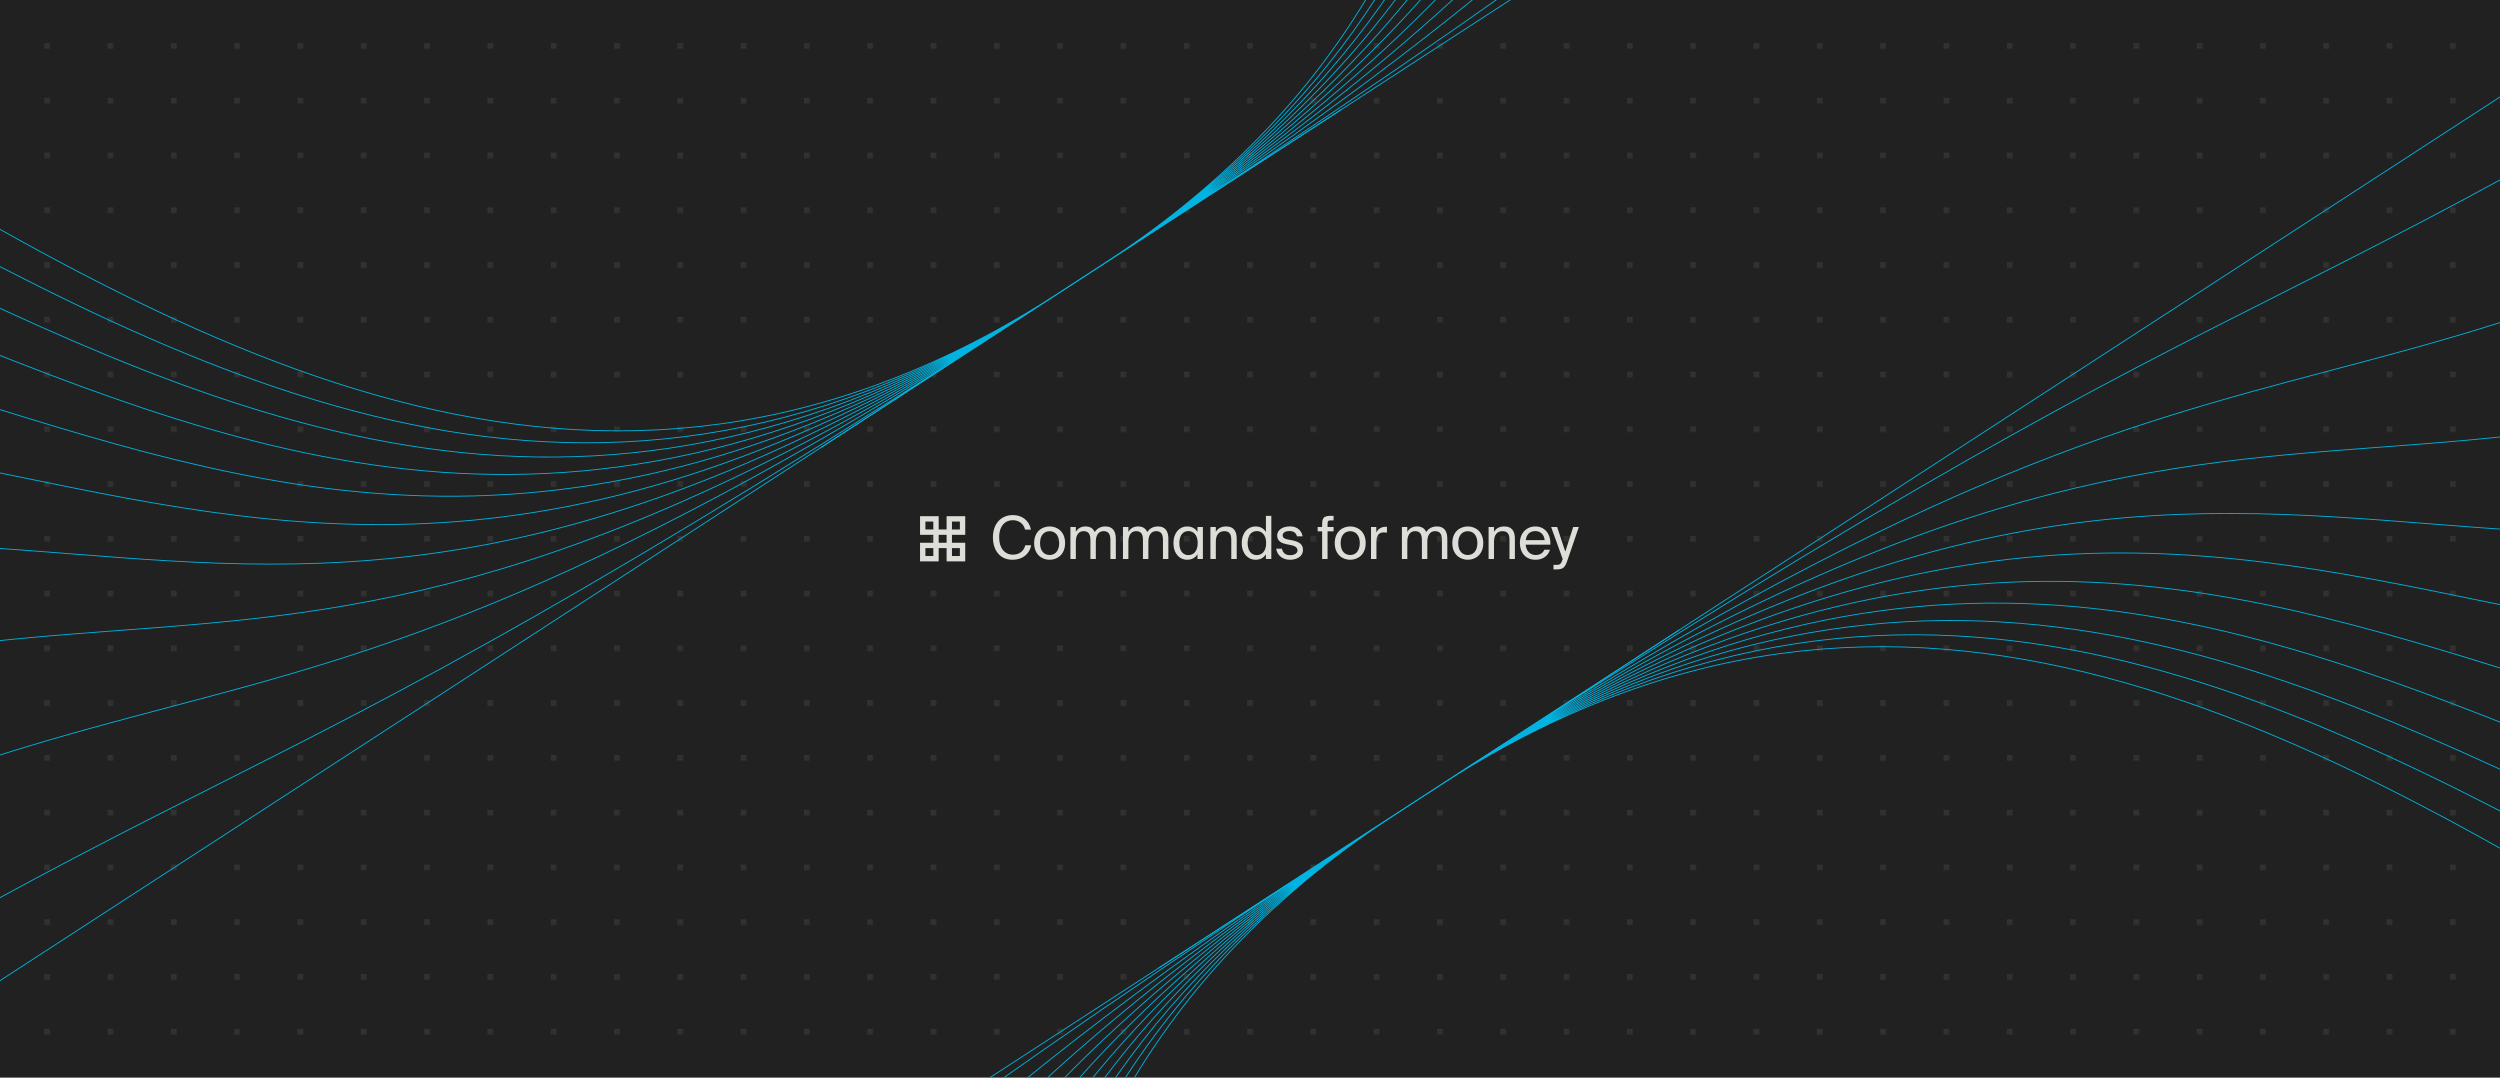
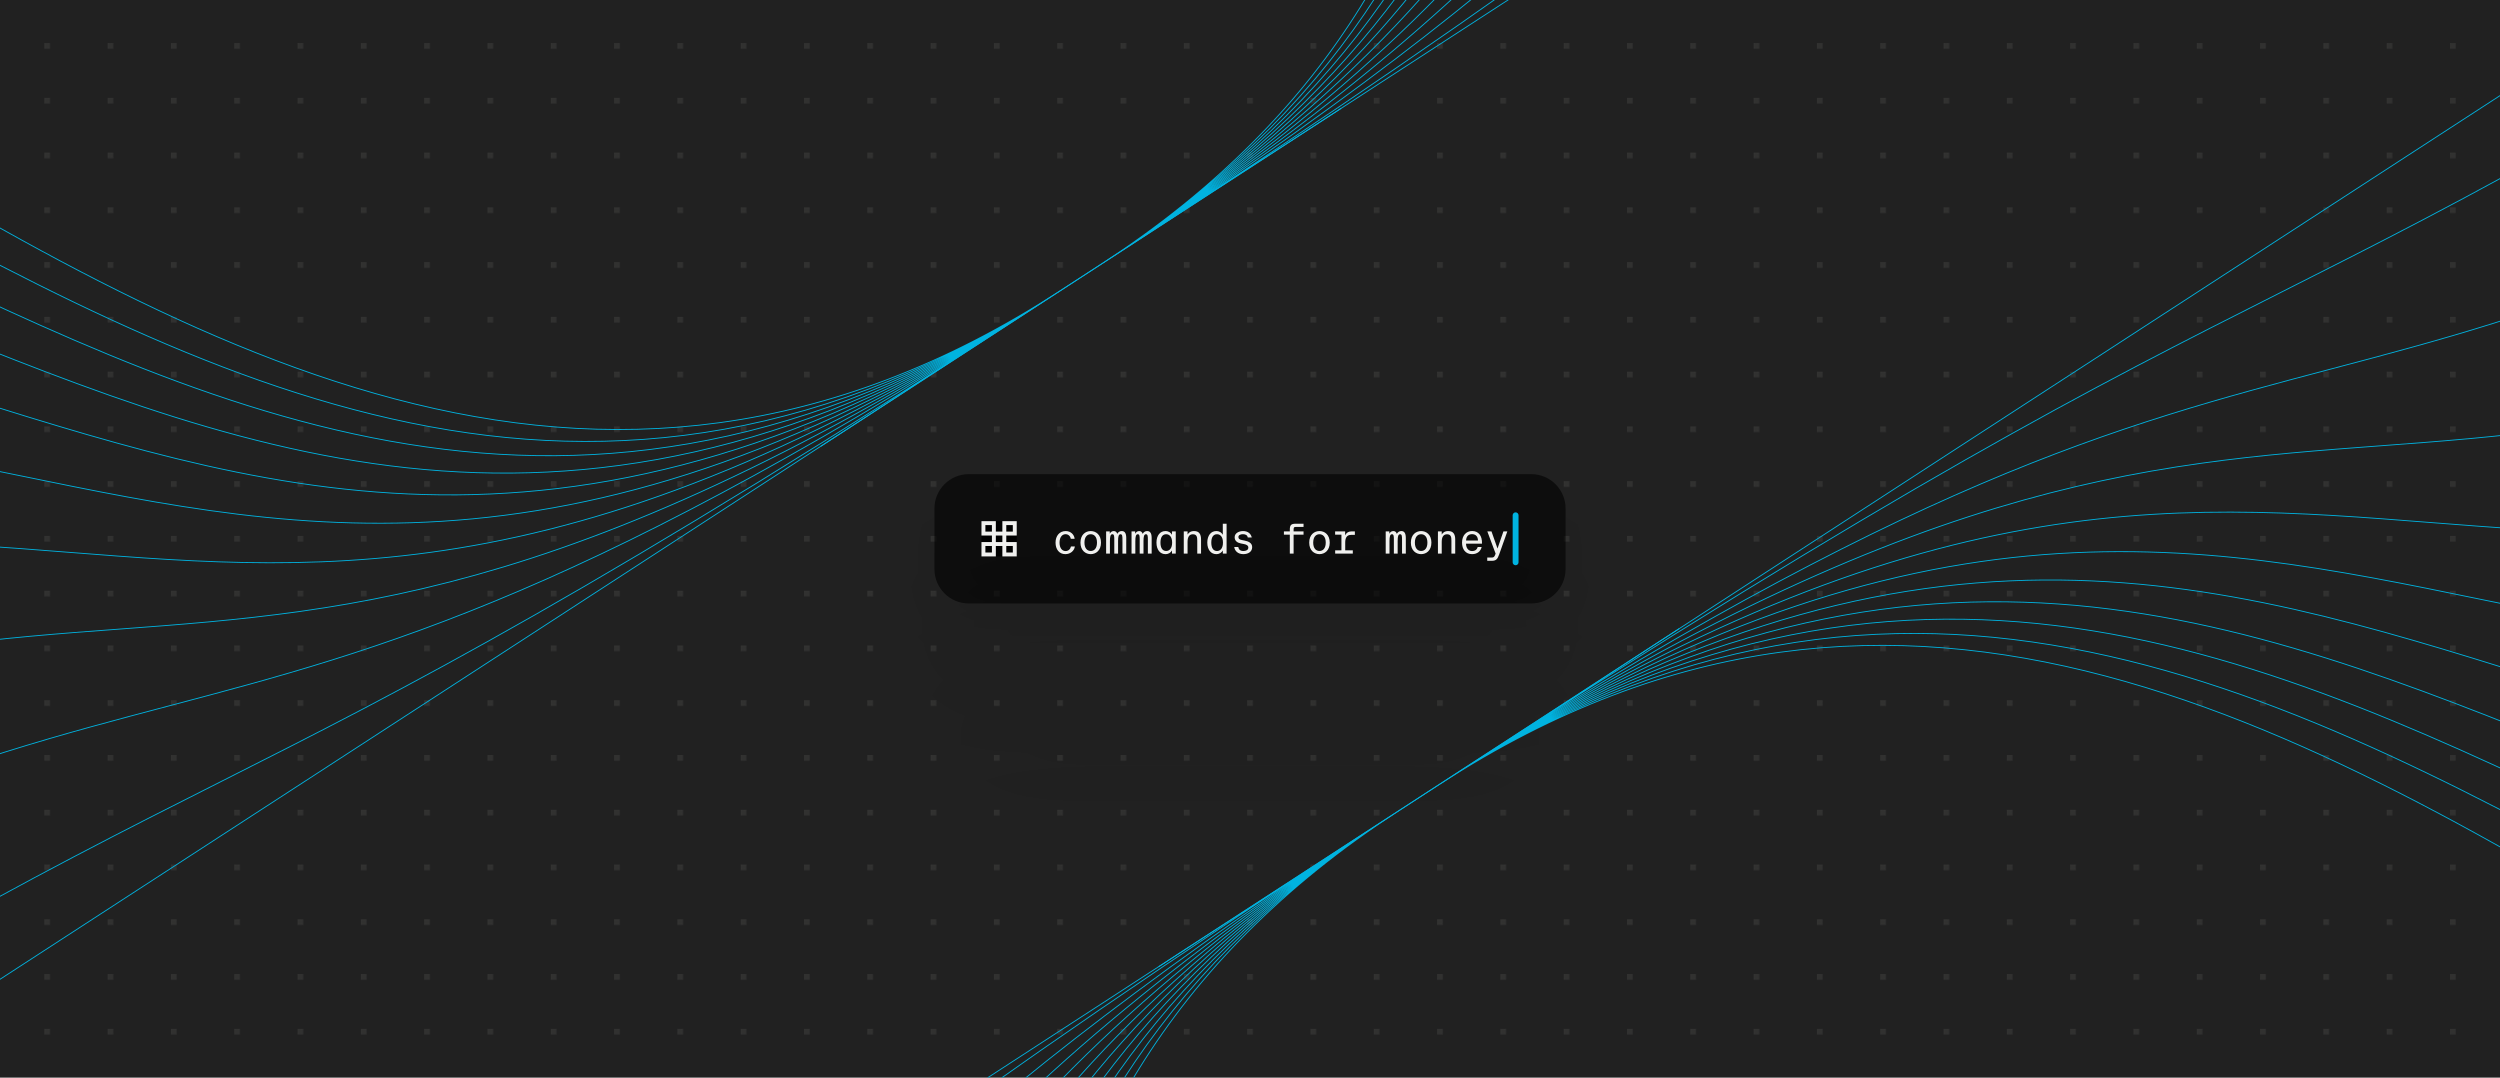
<svg xmlns="http://www.w3.org/2000/svg" width="928" height="400" viewBox="0 0 928 400" fill="none">
-   <g clip-path="url(#clip0_1320_26736)">
+   <g clip-path="url(#clip0_1320_26787)">
    <rect width="928" height="400" fill="#212121" />
-     <rect width="928" height="400" fill="url(#pattern0_1320_26736)" fill-opacity="0.1" />
-     <path d="M519.136 301.508C172.62 526.538 277.732 498.742 -68.784 723.773M519.136 301.508C172.62 526.538 314.739 555.728 -31.777 780.759M519.136 301.508C172.62 526.538 351.747 612.715 5.23 837.745M519.136 301.508C172.62 526.538 388.754 669.701 42.237 894.731M519.136 301.508C172.62 526.538 499.776 840.66 153.259 1065.69M519.136 301.508C172.62 526.538 425.761 726.687 79.245 951.718M519.136 301.508C172.62 526.538 462.769 783.673 116.252 1008.7M519.136 301.508C172.62 526.538 536.783 897.646 190.267 1122.68M519.136 301.508C172.62 526.538 573.791 954.632 227.274 1179.66M519.136 301.508C172.62 526.538 610.798 1011.62 264.281 1236.65M519.136 301.508L623.303 233.861M519.136 301.508L-87.267 695.311" stroke="#00B3E0" stroke-width="0.33" />
-     <path d="M393.703 108.341C47.187 333.372 115.332 248.653 -231.184 473.683M393.703 108.341C47.187 333.372 78.325 191.667 -268.191 416.697M393.703 108.341C47.187 333.372 41.318 134.68 -305.199 359.711M393.703 108.341C47.187 333.372 4.311 77.694 -342.206 302.725M393.703 108.341C47.187 333.372 -106.711 -93.265 -453.228 131.766M393.703 108.341C47.187 333.372 -32.697 20.708 -379.213 245.738M393.703 108.341C47.187 333.372 -69.704 -36.278 -416.221 188.752M393.703 108.341C47.187 333.372 -143.719 -150.251 -490.235 74.78M393.703 108.341C47.187 333.372 -180.726 -207.237 -527.242 17.793M393.703 108.341C47.187 333.372 -217.733 -264.223 -564.25 -39.193M393.703 108.341L497.869 40.695M393.703 108.341L-212.701 502.145" stroke="#00B3E0" stroke-width="0.33" />
-     <path d="M534.313 291.655C880.829 66.624 812.683 151.343 1159.2 -73.687M534.313 291.655C880.829 66.624 849.69 208.33 1196.21 -16.701M534.313 291.655C880.829 66.624 886.698 265.316 1233.21 40.285M534.313 291.655C880.829 66.624 923.705 322.302 1270.22 97.272M534.313 291.655C880.829 66.624 1034.73 493.261 1381.24 268.23M534.313 291.655C880.829 66.624 960.712 379.288 1307.23 154.258M534.313 291.655C880.829 66.624 997.72 436.275 1344.24 211.244M534.313 291.655C880.829 66.624 1071.73 550.247 1418.25 325.217M534.313 291.655C880.829 66.624 1108.74 607.233 1455.26 382.203M534.313 291.655C880.829 66.624 1145.75 664.219 1492.27 439.189M534.313 291.655L430.146 359.301M534.313 291.655L1140.72 -102.149" stroke="#00B3E0" stroke-width="0.33" />
-     <path d="M408.871 98.488C755.388 -126.542 650.276 -98.746 996.792 -323.777M408.871 98.488C755.388 -126.542 613.268 -155.732 959.785 -380.763M408.871 98.488C755.388 -126.542 576.261 -212.719 922.778 -437.749M408.871 98.488C755.388 -126.542 539.254 -269.705 885.77 -494.735M408.871 98.488C755.388 -126.542 428.232 -440.664 774.748 -665.694M408.871 98.488C755.388 -126.542 502.246 -326.691 848.763 -551.722M408.871 98.488C755.388 -126.542 465.239 -383.677 811.756 -608.708M408.871 98.488C755.388 -126.542 391.225 -497.65 737.741 -722.68M408.871 98.488C755.388 -126.542 354.217 -554.636 700.734 -779.667M408.871 98.488C755.388 -126.542 317.21 -611.622 663.726 -836.653M408.871 98.488L304.705 166.135M408.871 98.488L1015.28 -295.315" stroke="#00B3E0" stroke-width="0.33" />
-     <path d="M348.437 191.615V196.542H351.378V191.615H358.291V198.529H353.364V201.47H358.291V208.383H351.378V203.456H348.437V208.383H341.523V201.47H346.451V198.529H341.523V191.615H348.437ZM353.364 206.397H356.305V203.456H353.364V206.397ZM343.51 206.397H346.451V203.456H343.51V206.397ZM348.437 201.47H351.378V198.529H348.437V201.47ZM353.364 196.542H356.305V193.602H353.364V196.542ZM343.51 196.542H346.451V193.602H343.51V196.542Z" fill="#DEDED9" />
-     <path d="M380.591 202.395H382.778C382.071 205.93 379.31 207.785 375.842 207.785C371.247 207.785 368.574 204.339 368.574 199.457C368.574 194.487 371.49 191.195 376.019 191.195C379.332 191.195 382.005 193.161 382.69 196.585H380.503C380.017 194.597 378.471 193.095 375.908 193.095C373.081 193.095 370.872 195.304 370.872 199.457C370.872 203.5 372.992 205.885 375.975 205.885C378.515 205.885 380.083 204.45 380.591 202.395ZM389.616 207.785C386.833 207.785 383.873 205.908 383.873 201.6C383.873 197.292 386.833 195.415 389.616 195.415C392.399 195.415 395.36 197.292 395.36 201.6C395.36 205.908 392.399 207.785 389.616 207.785ZM389.616 206.018C391.427 206.018 393.173 204.759 393.173 201.6C393.173 198.441 391.427 197.182 389.616 197.182C387.805 197.182 386.06 198.441 386.06 201.6C386.06 204.759 387.805 206.018 389.616 206.018ZM397.337 207.498V195.614H399.347V197.403C400.032 196.276 401.136 195.415 402.926 195.415C404.737 195.415 405.82 196.21 406.35 197.513C407.3 196.055 408.691 195.415 410.348 195.415C413.109 195.415 414.192 197.27 414.192 199.987V207.498H412.182V200.584C412.182 198.75 411.828 197.16 409.641 197.16C407.918 197.16 406.769 198.507 406.769 201.048V207.498H404.759V200.584C404.759 198.75 404.406 197.16 402.219 197.16C400.496 197.16 399.347 198.507 399.347 201.048V207.498H397.337ZM416.845 207.498V195.614H418.855V197.403C419.54 196.276 420.644 195.415 422.433 195.415C424.245 195.415 425.327 196.21 425.857 197.513C426.807 196.055 428.199 195.415 429.856 195.415C432.617 195.415 433.699 197.27 433.699 199.987V207.498H431.689V200.584C431.689 198.75 431.336 197.16 429.149 197.16C427.426 197.16 426.277 198.507 426.277 201.048V207.498H424.267V200.584C424.267 198.75 423.913 197.16 421.726 197.16C420.003 197.16 418.855 198.507 418.855 201.048V207.498H416.845ZM444.503 207.498V205.709C443.774 206.968 442.515 207.785 440.615 207.785C437.898 207.785 435.579 205.532 435.579 201.6C435.579 197.69 437.898 195.415 440.615 195.415C442.515 195.415 443.774 196.232 444.503 197.491V195.614H446.514V207.498H444.503ZM441.124 206.062C442.913 206.062 444.592 204.737 444.592 201.6C444.592 198.463 442.913 197.138 441.124 197.138C439.091 197.138 437.766 198.772 437.766 201.6C437.766 204.428 439.091 206.062 441.124 206.062ZM449.302 207.498V195.614H451.312V197.403C451.997 196.276 453.145 195.415 455.155 195.415C458.027 195.415 459.065 197.27 459.065 199.987V207.498H457.055V200.584C457.055 198.75 456.746 197.16 454.449 197.16C452.505 197.16 451.312 198.507 451.312 201.048V207.498H449.302ZM469.907 207.498V205.709C469.178 206.968 467.919 207.785 466.019 207.785C463.302 207.785 460.939 205.532 460.939 201.6C460.939 197.69 463.302 195.415 466.019 195.415C467.919 195.415 469.178 196.232 469.907 197.491V191.483H471.917V207.498H469.907ZM466.527 206.062C468.317 206.062 469.996 204.737 469.996 201.6C469.996 198.463 468.317 197.138 466.527 197.138C464.473 197.138 463.126 198.772 463.126 201.6C463.126 204.428 464.473 206.062 466.527 206.062ZM477.93 200.23L479.608 200.562C481.773 200.981 483.673 201.799 483.673 204.096C483.673 206.438 481.552 207.785 478.835 207.785C475.721 207.785 473.953 205.731 473.732 203.654H475.853C476.162 205.179 477.112 206.084 478.88 206.084C480.404 206.084 481.641 205.422 481.641 204.317C481.641 203.124 480.514 202.616 479.233 202.351L477.466 201.998C475.853 201.666 474.086 200.937 474.086 198.795C474.086 196.63 476.207 195.393 478.835 195.393C481.398 195.393 483.143 196.828 483.518 199.082H481.42C481.111 197.668 480.006 197.116 478.614 197.116C477.444 197.116 476.118 197.557 476.118 198.706C476.118 199.59 476.781 200.009 477.93 200.23ZM490.781 207.498V197.226H489.124V195.614H490.781V194.752C490.781 192.278 491.289 191.483 493.984 191.483H495.022V193.161H494.028C492.968 193.161 492.791 193.404 492.791 194.642V195.614H495.022V197.226H492.791V207.498H490.781ZM501.2 207.785C498.417 207.785 495.457 205.908 495.457 201.6C495.457 197.292 498.417 195.415 501.2 195.415C503.983 195.415 506.944 197.292 506.944 201.6C506.944 205.908 503.983 207.785 501.2 207.785ZM501.2 206.018C503.012 206.018 504.757 204.759 504.757 201.6C504.757 198.441 503.012 197.182 501.2 197.182C499.389 197.182 497.644 198.441 497.644 201.6C497.644 204.759 499.389 206.018 501.2 206.018ZM508.921 207.498V195.614H510.887V197.69C511.483 196.342 512.698 195.591 514.245 195.547C514.444 195.547 514.62 195.547 514.841 195.569V197.712C514.377 197.646 514.046 197.624 513.715 197.624C511.859 197.624 510.931 198.662 510.931 201.269V207.498H508.921ZM520.388 207.498V195.614H522.398V197.403C523.083 196.276 524.188 195.415 525.977 195.415C527.788 195.415 528.871 196.21 529.401 197.513C530.351 196.055 531.742 195.415 533.399 195.415C536.16 195.415 537.243 197.27 537.243 199.987V207.498H535.233V200.584C535.233 198.75 534.879 197.16 532.692 197.16C530.969 197.16 529.821 198.507 529.821 201.048V207.498H527.81V200.584C527.81 198.75 527.457 197.16 525.27 197.16C523.547 197.16 522.398 198.507 522.398 201.048V207.498H520.388ZM544.844 207.785C542.06 207.785 539.1 205.908 539.1 201.6C539.1 197.292 542.06 195.415 544.844 195.415C547.627 195.415 550.587 197.292 550.587 201.6C550.587 205.908 547.627 207.785 544.844 207.785ZM544.844 206.018C546.655 206.018 548.4 204.759 548.4 201.6C548.4 198.441 546.655 197.182 544.844 197.182C543.032 197.182 541.287 198.441 541.287 201.6C541.287 204.759 543.032 206.018 544.844 206.018ZM552.565 207.498V195.614H554.575V197.403C555.26 196.276 556.408 195.415 558.419 195.415C561.29 195.415 562.329 197.27 562.329 199.987V207.498H560.318V200.584C560.318 198.75 560.009 197.16 557.712 197.16C555.768 197.16 554.575 198.507 554.575 201.048V207.498H552.565ZM569.945 197.138C568.311 197.138 566.698 197.911 566.367 200.495H573.369C573.237 198.552 571.867 197.138 569.945 197.138ZM573.259 204.052H575.335C574.783 206.106 572.905 207.785 570.011 207.785C566.256 207.785 564.18 205.09 564.18 201.578C564.18 197.823 566.698 195.415 569.945 195.415C573.369 195.415 575.512 198.154 575.512 201.578C575.512 201.777 575.512 201.975 575.49 202.174H566.322C566.565 204.936 568.355 206.018 570.011 206.018C571.779 206.018 572.751 205.223 573.259 204.052ZM576.66 211.364V209.685H577.477C578.803 209.685 579.399 209.641 579.973 207.785L580.062 207.498L575.776 195.614H578.007L581.034 204.781L583.972 195.614H586.07L581.829 208.006C580.945 210.591 580.349 211.364 577.698 211.364H576.66Z" fill="#DEDED9" />
+     <rect width="928" height="400" fill="url(#pattern0_1320_26787)" fill-opacity="0.1" />
+     <g filter="url(#filter0_dddd_1320_26787)">
+       <rect x="346.867" y="176" width="234.273" height="48" rx="12.753" fill="black" fill-opacity="0.6" />
+       <rect width="13.091" height="13.091" transform="translate(364.32 193.455)" fill="black" />
+       <path d="M369.654 193.455V197.334H372.078V193.455H377.411V198.788H373.532V201.213H377.411V206.546H372.078V202.667H369.654V206.546H364.32V201.213H368.199V198.788H364.32V193.455H369.654ZM373.532 205.091H375.957V202.667H373.532V205.091ZM365.775 205.091H368.199V202.667H365.775V205.091ZM369.654 201.213H372.078V198.788H369.654V201.213ZM373.532 197.334H375.957V194.91H373.532V197.334ZM365.775 197.334H368.199V194.91H365.775V197.334Z" fill="#F0F0EE" />
+       <path d="M395.596 197.129C397.509 197.129 398.779 198.521 398.902 200.006H397.479C397.295 198.996 396.545 198.292 395.535 198.292C394.311 198.292 393.301 199.348 393.301 201.414C393.301 203.511 394.311 204.551 395.535 204.551C396.652 204.551 397.356 203.74 397.54 202.852H398.994C398.764 204.49 397.295 205.699 395.458 205.699C393.178 205.699 391.816 203.924 391.816 201.414C391.816 198.965 393.239 197.129 395.596 197.129ZM402.551 201.414C402.551 203.602 403.623 204.521 404.878 204.521C406.133 204.521 407.204 203.602 407.204 201.414C407.204 199.225 406.133 198.307 404.878 198.307C403.623 198.307 402.551 199.225 402.551 201.414ZM401.067 201.414C401.067 198.43 402.995 197.129 404.878 197.129C406.76 197.129 408.688 198.43 408.688 201.414C408.688 204.398 406.76 205.699 404.878 205.699C402.995 205.699 401.067 204.398 401.067 201.414ZM414.725 198.169C415.077 197.527 415.613 197.129 416.363 197.129C417.22 197.129 418.062 197.527 418.062 199.7V205.5H416.654V200.419C416.654 199.225 416.654 198.307 415.95 198.307C415.246 198.307 415.031 199.134 415.031 200.832V205.5H413.624V200.419C413.624 199.225 413.624 198.307 412.935 198.307C412.216 198.307 412.001 199.149 412.001 200.863V205.5H410.593V197.267H411.94V198.139C412.216 197.603 412.659 197.129 413.44 197.129C414.19 197.129 414.542 197.619 414.725 198.169ZM424.16 198.169C424.512 197.527 425.048 197.129 425.797 197.129C426.654 197.129 427.496 197.527 427.496 199.7V205.5H426.088V200.419C426.088 199.225 426.088 198.307 425.384 198.307C424.68 198.307 424.466 199.134 424.466 200.832V205.5H423.058V200.419C423.058 199.225 423.058 198.307 422.369 198.307C421.65 198.307 421.436 199.149 421.436 200.863V205.5H420.028V197.267H421.375V198.139C421.65 197.603 422.094 197.129 422.874 197.129C423.624 197.129 423.976 197.619 424.16 198.169ZM435.094 201.414C435.094 199.241 434.069 198.307 432.89 198.307C431.483 198.307 430.763 199.455 430.763 201.414C430.763 203.373 431.483 204.521 432.89 204.521C434.069 204.521 435.094 203.572 435.094 201.414ZM435.033 198.506V197.267H436.441V205.5H435.048L435.033 204.322C434.574 205.117 433.839 205.699 432.6 205.699C430.702 205.699 429.279 204.138 429.279 201.414C429.279 198.69 430.702 197.129 432.6 197.129C433.839 197.129 434.574 197.71 435.033 198.506ZM440.825 197.267V198.43C441.238 197.726 441.942 197.129 443.243 197.129C445.233 197.129 445.83 198.445 445.83 200.266V205.5H444.422V200.756C444.422 199.424 444.314 198.323 442.784 198.323C441.514 198.323 440.825 199.271 440.825 201.031V205.5H439.417V197.267H440.825ZM453.902 198.506V194.405H455.31V205.5H453.917L453.902 204.337C453.443 205.117 452.708 205.699 451.469 205.699C449.571 205.699 448.148 204.138 448.148 201.414C448.148 198.705 449.571 197.129 451.469 197.129C452.708 197.129 453.443 197.71 453.902 198.506ZM453.963 201.414C453.963 199.241 452.938 198.307 451.76 198.307C450.352 198.307 449.632 199.455 449.632 201.414C449.632 203.373 450.352 204.536 451.76 204.536C452.938 204.536 453.963 203.572 453.963 201.414ZM464.653 199.516H463.184C463 198.598 462.281 198.292 461.347 198.292C460.521 198.292 459.694 198.613 459.694 199.348C459.694 199.991 460.123 200.281 460.934 200.45L461.852 200.633C463.275 200.909 464.806 201.445 464.806 203.097C464.806 204.842 463.306 205.699 461.515 205.699C459.373 205.699 458.302 204.352 458.149 203.036H459.633C459.817 203.985 460.398 204.536 461.546 204.536C462.418 204.536 463.382 204.23 463.382 203.266C463.382 202.5 462.694 202.118 461.653 201.934L460.628 201.735C459.327 201.475 458.302 200.832 458.302 199.409C458.302 197.818 460.031 197.129 461.408 197.129C463.153 197.129 464.347 198.047 464.653 199.516ZM478.778 197.267V196.67C478.778 194.956 479.191 194.405 480.966 194.405H483.874V195.598H480.997C480.308 195.598 480.186 195.813 480.186 196.67V197.267H483.874V198.476H480.186V205.5H478.778V198.476H476.589V197.267H478.778ZM487.462 201.414C487.462 203.602 488.533 204.521 489.788 204.521C491.043 204.521 492.115 203.602 492.115 201.414C492.115 199.225 491.043 198.307 489.788 198.307C488.533 198.307 487.462 199.225 487.462 201.414ZM485.978 201.414C485.978 198.43 487.906 197.129 489.788 197.129C491.671 197.129 493.599 198.43 493.599 201.414C493.599 204.398 491.671 205.699 489.788 205.699C487.906 205.699 485.978 204.398 485.978 201.414ZM495.596 197.267H499.315V198.736C499.713 197.818 500.508 197.267 501.518 197.267H502.926V198.552H501.534C499.958 198.552 499.345 199.593 499.345 201.399V204.291H502.161V205.5H495.611V204.291H497.937V198.476H495.596V197.267ZM518.505 198.169C518.857 197.527 519.393 197.129 520.143 197.129C521 197.129 521.841 197.527 521.841 199.7V205.5H520.433V200.419C520.433 199.225 520.433 198.307 519.729 198.307C519.026 198.307 518.811 199.134 518.811 200.832V205.5H517.403V200.419C517.403 199.225 517.403 198.307 516.715 198.307C515.995 198.307 515.781 199.149 515.781 200.863V205.5H514.373V197.267H515.72V198.139C515.995 197.603 516.439 197.129 517.22 197.129C517.97 197.129 518.322 197.619 518.505 198.169ZM525.2 201.414C525.2 203.602 526.272 204.521 527.527 204.521C528.781 204.521 529.853 203.602 529.853 201.414C529.853 199.225 528.781 198.307 527.527 198.307C526.272 198.307 525.2 199.225 525.2 201.414ZM523.716 201.414C523.716 198.43 525.644 197.129 527.527 197.129C529.409 197.129 531.337 198.43 531.337 201.414C531.337 204.398 529.409 205.699 527.527 205.699C525.644 205.699 523.716 204.398 523.716 201.414ZM535.171 197.267V198.43C535.584 197.726 536.288 197.129 537.588 197.129C539.578 197.129 540.175 198.445 540.175 200.266V205.5H538.767V200.756C538.767 199.424 538.66 198.323 537.129 198.323C535.859 198.323 535.171 199.271 535.171 201.031V205.5H533.763V197.267H535.171ZM546.441 205.699C543.947 205.699 542.707 203.847 542.707 201.414C542.707 198.766 544.268 197.114 546.441 197.114C548.844 197.114 550.222 198.873 550.114 201.812H544.192C544.192 203.465 545.11 204.551 546.411 204.551C547.635 204.551 548.247 203.97 548.538 203.036H549.992C549.655 204.597 548.37 205.699 546.441 205.699ZM546.441 198.277C545.11 198.277 544.268 199.057 544.207 200.649H548.615C548.63 199.302 547.88 198.277 546.441 198.277ZM553.688 208.178H552.065V206.969H553.55C554.407 206.969 554.682 206.862 555.111 205.684L555.172 205.5L552.096 197.267H553.642L555.876 203.618L558.064 197.267H559.518L556.473 205.852C555.891 207.474 555.432 208.178 553.688 208.178Z" fill="#F0F0EE" />
+       <rect x="561.5" y="190.182" width="2.182" height="19.636" rx="1.091" fill="#00B3E0" />
+     </g>
+     <path d="M519.136 301.008C172.62 526.038 277.732 498.242 -68.784 723.273M519.136 301.008C172.62 526.038 314.739 555.228 -31.777 780.259M519.136 301.008C172.62 526.038 351.747 612.215 5.23 837.245M519.136 301.008C172.62 526.038 388.754 669.201 42.237 894.231M519.136 301.008C172.62 526.038 499.776 840.16 153.259 1065.19M519.136 301.008C172.62 526.038 425.761 726.187 79.245 951.218M519.136 301.008C172.62 526.038 462.769 783.173 116.252 1008.2M519.136 301.008C172.62 526.038 536.783 897.146 190.267 1122.18M519.136 301.008C172.62 526.038 573.791 954.132 227.274 1179.16M519.136 301.008C172.62 526.038 610.798 1011.12 264.281 1236.15M519.136 301.008L623.303 233.361M519.136 301.008L-87.267 694.811" stroke="#00B3E0" stroke-width="0.33" />
+     <path d="M393.703 107.841C47.187 332.872 115.332 248.153 -231.184 473.183M393.703 107.841C47.187 332.872 78.325 191.167 -268.191 416.197M393.703 107.841C47.187 332.872 41.318 134.18 -305.199 359.211M393.703 107.841C47.187 332.872 4.311 77.194 -342.206 302.225M393.703 107.841C47.187 332.872 -106.711 -93.765 -453.228 131.266M393.703 107.841C47.187 332.872 -32.697 20.208 -379.213 245.238M393.703 107.841C47.187 332.872 -69.704 -36.778 -416.221 188.252M393.703 107.841C47.187 332.872 -143.719 -150.751 -490.235 74.28M393.703 107.841C47.187 332.872 -180.726 -207.737 -527.242 17.293M393.703 107.841C47.187 332.872 -217.733 -264.723 -564.25 -39.693M393.703 107.841L497.869 40.195M393.703 107.841L-212.701 501.645" stroke="#00B3E0" stroke-width="0.33" />
+     <path d="M534.321 291.157C880.837 66.126 812.691 150.845 1159.21 -74.185M534.321 291.157C880.837 66.126 849.698 207.831 1196.21 -17.199M534.321 291.157C880.837 66.126 886.706 264.818 1233.22 39.787M534.321 291.157C880.837 66.126 923.713 321.804 1270.23 96.773M534.321 291.157C880.837 66.126 1034.73 492.763 1381.25 267.732M534.321 291.157C880.837 66.126 960.72 378.79 1307.24 153.76M534.321 291.157C880.837 66.126 997.728 435.776 1344.24 210.746M534.321 291.157C880.837 66.126 1071.74 549.749 1418.26 324.718M534.321 291.157C880.837 66.126 1108.75 606.735 1455.27 381.705M534.321 291.157C880.837 66.126 1145.76 663.721 1492.27 438.691M534.321 291.157L430.154 358.803M534.321 291.157L1140.72 -102.647" stroke="#00B3E0" stroke-width="0.33" />
+     <path d="M408.871 97.988C755.388 -127.042 650.276 -99.246 996.792 -324.277M408.871 97.988C755.388 -127.042 613.268 -156.232 959.785 -381.263M408.871 97.988C755.388 -127.042 576.261 -213.219 922.778 -438.249M408.871 97.988C755.388 -127.042 539.254 -270.205 885.77 -495.235M408.871 97.988C755.388 -127.042 428.232 -441.164 774.748 -666.194M408.871 97.988C755.388 -127.042 502.246 -327.191 848.763 -552.222M408.871 97.988C755.388 -127.042 465.239 -384.177 811.756 -609.208M408.871 97.988C755.388 -127.042 391.225 -498.15 737.741 -723.18M408.871 97.988C755.388 -127.042 354.217 -555.136 700.734 -780.167M408.871 97.988C755.388 -127.042 317.21 -612.122 663.726 -837.153M408.871 97.988L304.705 165.635M408.871 97.988L1015.28 -295.815" stroke="#00B3E0" stroke-width="0.33" />
  </g>
  <defs>
-     <clipPath id="clip0_1320_26736">
+     <filter id="filter0_dddd_1320_26787" x="295.049" y="166.182" width="337.91" height="239.455" filterUnits="userSpaceOnUse" color-interpolation-filters="sRGB">
+       <feFlood flood-opacity="0" result="BackgroundImageFix" />
+       <feColorMatrix in="SourceAlpha" type="matrix" values="0 0 0 0 0 0 0 0 0 0 0 0 0 0 0 0 0 0 127 0" result="hardAlpha" />
+       <feOffset dy="8.182" />
+       <feGaussianBlur stdDeviation="9" />
+       <feColorMatrix type="matrix" values="0 0 0 0 0 0 0 0 0 0 0 0 0 0 0 0 0 0 0.04 0" />
+       <feBlend mode="normal" in2="BackgroundImageFix" result="effect1_dropShadow_1320_26787" />
+       <feColorMatrix in="SourceAlpha" type="matrix" values="0 0 0 0 0 0 0 0 0 0 0 0 0 0 0 0 0 0 127 0" result="hardAlpha" />
+       <feOffset dy="32.182" />
+       <feGaussianBlur stdDeviation="16.091" />
+       <feColorMatrix type="matrix" values="0 0 0 0 0 0 0 0 0 0 0 0 0 0 0 0 0 0 0.03 0" />
+       <feBlend mode="normal" in2="effect1_dropShadow_1320_26787" result="effect2_dropShadow_1320_26787" />
+       <feColorMatrix in="SourceAlpha" type="matrix" values="0 0 0 0 0 0 0 0 0 0 0 0 0 0 0 0 0 0 127 0" result="hardAlpha" />
+       <feOffset dy="73.091" />
+       <feGaussianBlur stdDeviation="21.818" />
+       <feColorMatrix type="matrix" values="0 0 0 0 0 0 0 0 0 0 0 0 0 0 0 0 0 0 0.02 0" />
+       <feBlend mode="normal" in2="effect2_dropShadow_1320_26787" result="effect3_dropShadow_1320_26787" />
+       <feColorMatrix in="SourceAlpha" type="matrix" values="0 0 0 0 0 0 0 0 0 0 0 0 0 0 0 0 0 0 127 0" result="hardAlpha" />
+       <feOffset dy="129.818" />
+       <feGaussianBlur stdDeviation="25.909" />
+       <feColorMatrix type="matrix" values="0 0 0 0 0 0 0 0 0 0 0 0 0 0 0 0 0 0 0.01 0" />
+       <feBlend mode="normal" in2="effect3_dropShadow_1320_26787" result="effect4_dropShadow_1320_26787" />
+       <feBlend mode="normal" in="BackgroundImageFix" in2="effect4_dropShadow_1320_26787" result="BackgroundImageFix" />
+       <feBlend mode="normal" in="SourceGraphic" in2="BackgroundImageFix" result="shape" />
+     </filter>
+     <clipPath id="clip0_1320_26787">
      <rect width="928" height="400" fill="white" />
    </clipPath>
-     <pattern id="pattern0_1320_26736" patternUnits="userSpaceOnUse" patternTransform="matrix(23.4998 0 0 20.3282 462.936 198.936)" preserveAspectRatio="none" viewBox="0 0 88.32 76.4" width="1" height="1">
-       <g id="pattern0_1320_26736_inner">
+     <pattern id="pattern0_1320_26787" patternUnits="userSpaceOnUse" patternTransform="matrix(23.4998 0 0 20.3282 462.936 198.936)" preserveAspectRatio="none" viewBox="0 0 88.32 76.4" width="1" height="1">
+       <g id="pattern0_1320_26787_inner">
        <rect width="8" height="8" fill="#C1C0B8" />
      </g>
    </pattern>
  </defs>
</svg>
